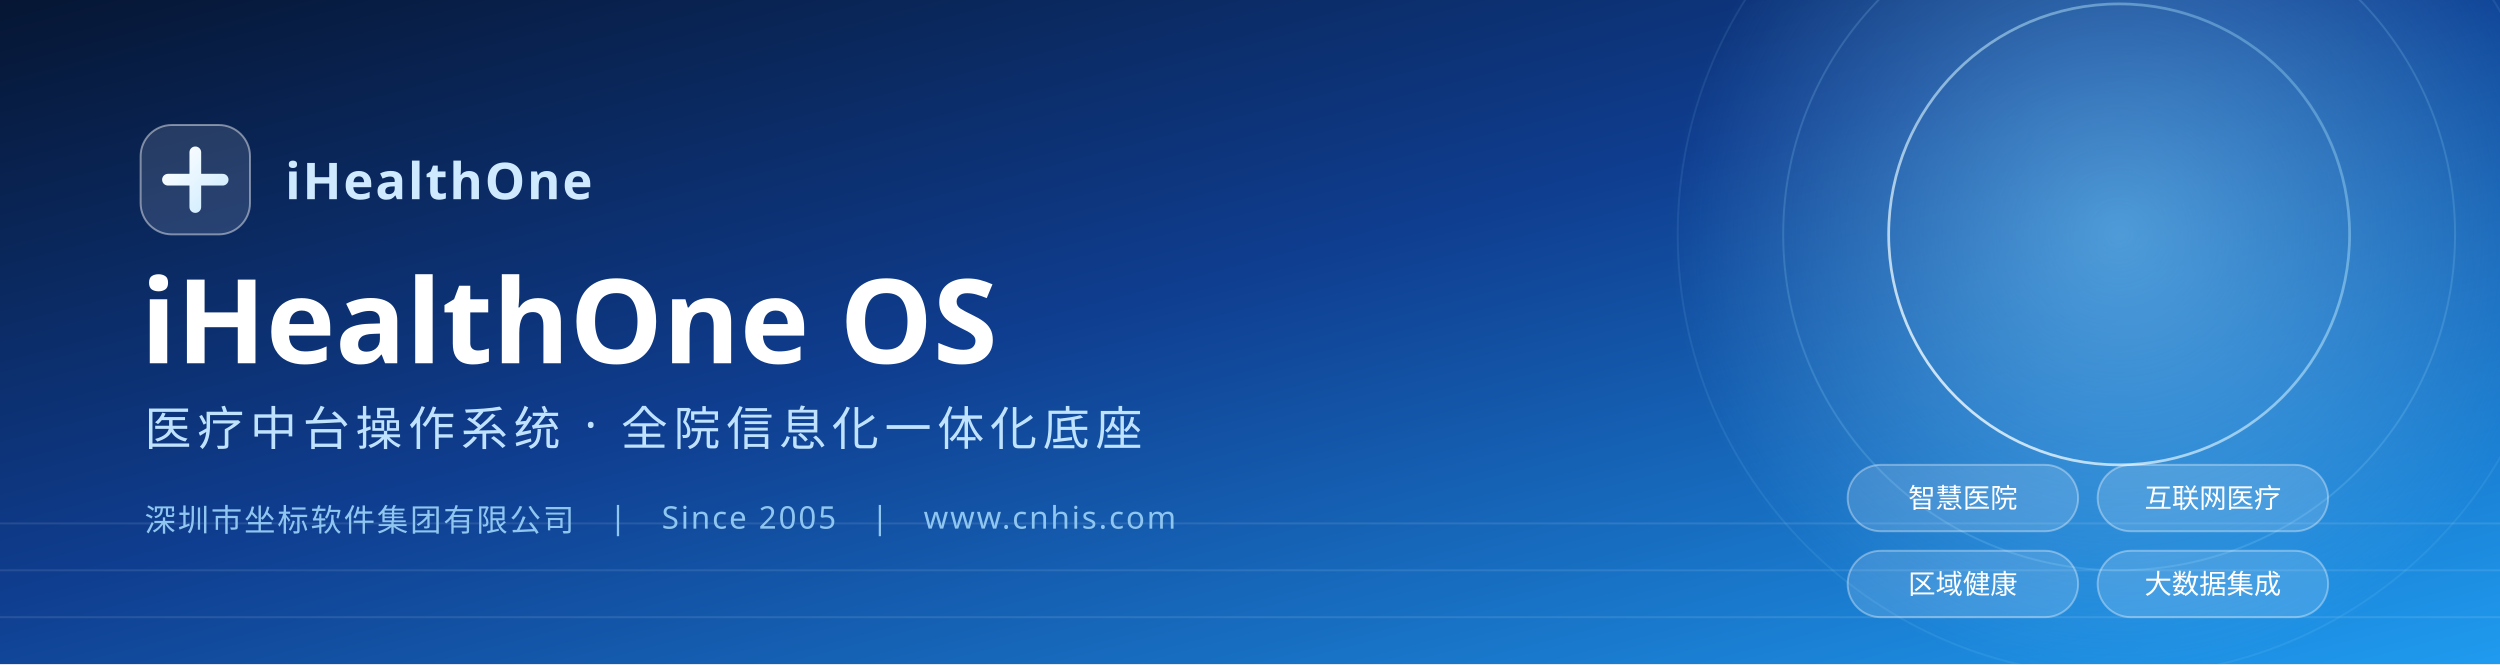
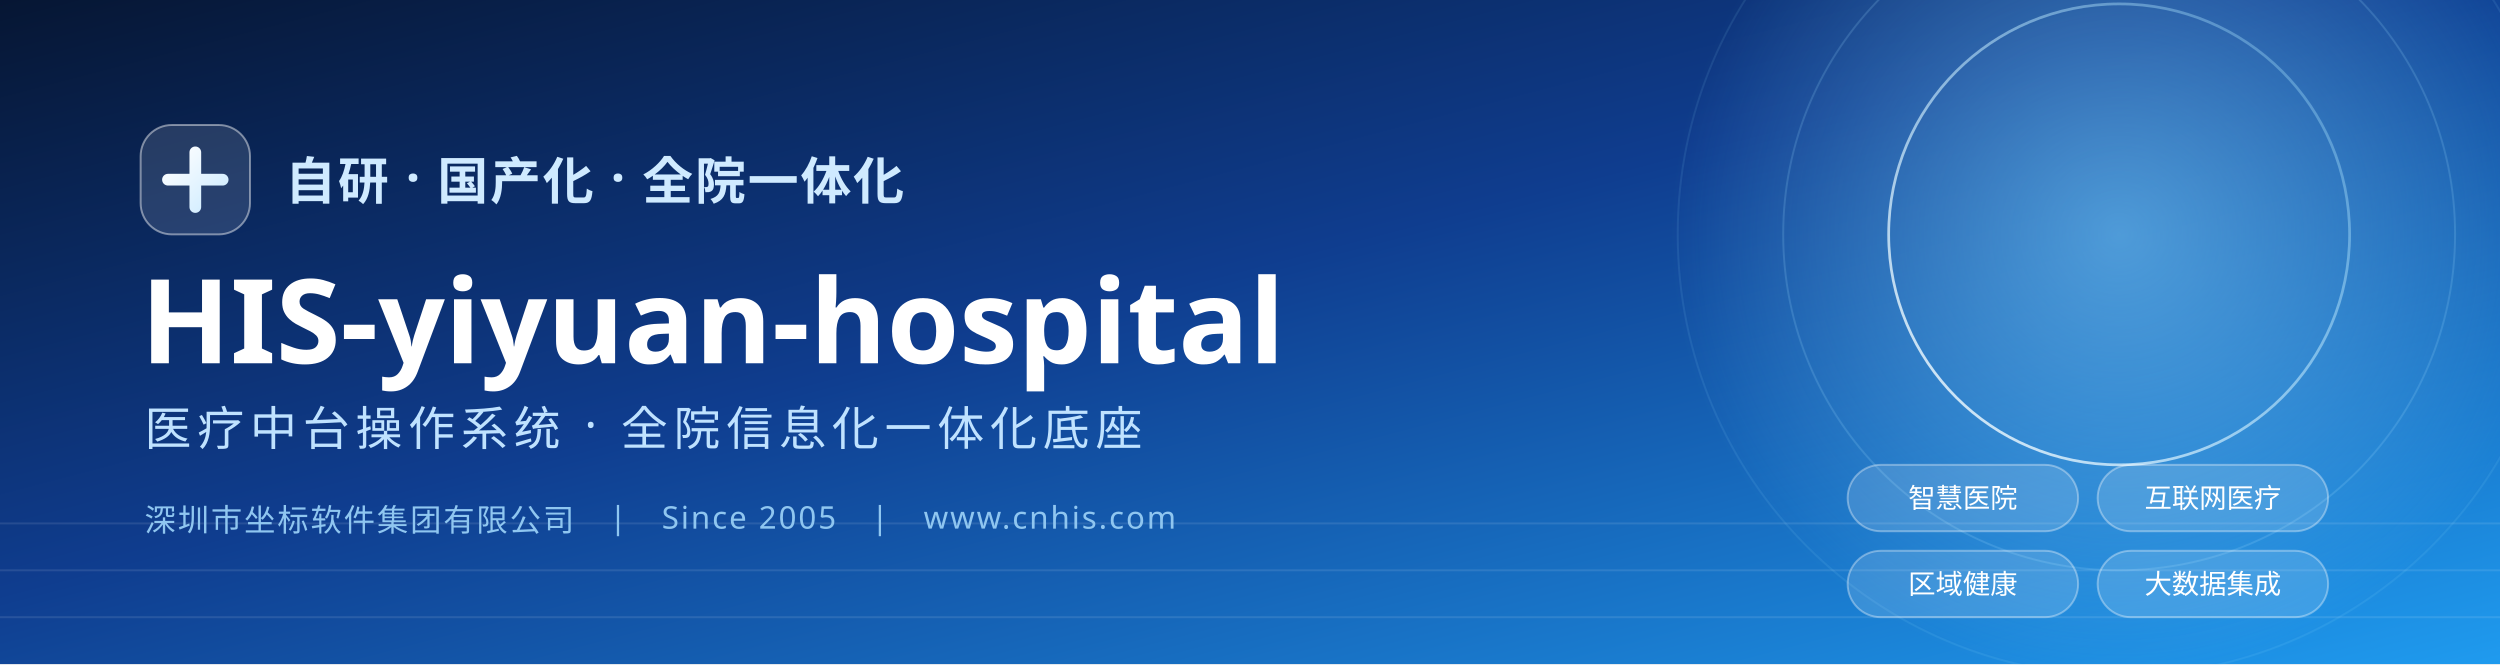
- <svg xmlns="http://www.w3.org/2000/svg" width="1280" height="340" viewBox="0 0 1280 340" role="img" aria-label="iHealthOne OS 医疗中台操作系统">
+ <svg xmlns="http://www.w3.org/2000/svg" width="1280" height="340" viewBox="0 0 1280 340" role="img" aria-label="HIS-yiyuan-hospital 医疗中台操作系统">
  <defs>
    <linearGradient id="bg" x1="0" y1="0" x2="1" y2="1">
      <stop offset="0%" stop-color="#061633" />
      <stop offset="45%" stop-color="#0F3D8F" />
      <stop offset="100%" stop-color="#1F9BEF" />
    </linearGradient>
    <radialGradient id="glow" cx="0.5" cy="0.5" r="0.5">
      <stop offset="0%" stop-color="#7FD3FF" stop-opacity="0.55" />
      <stop offset="100%" stop-color="#7FD3FF" stop-opacity="0" />
    </radialGradient>
    <linearGradient id="ring" x1="0" y1="1" x2="1" y2="0">
      <stop offset="0%" stop-color="#FFFFFF" stop-opacity="0.9" />
      <stop offset="100%" stop-color="#9BE1FF" stop-opacity="0.25" />
    </linearGradient>
    <linearGradient id="markFill" x1="0" y1="0" x2="1" y2="1">
      <stop offset="0%" stop-color="#FFFFFF" />
      <stop offset="100%" stop-color="#CDEBFF" />
    </linearGradient>
  </defs>
  <rect width="1280" height="340" fill="url(#bg)" />
  <circle cx="1085" cy="120" r="230" fill="url(#glow)" />
  <circle cx="1085" cy="120" r="118" fill="none" stroke="url(#ring)" stroke-width="1.4" />
  <circle cx="1085" cy="120" r="172" fill="none" stroke="#9BE1FF" stroke-opacity="0.18" stroke-width="1" />
  <circle cx="1085" cy="120" r="226" fill="none" stroke="#9BE1FF" stroke-opacity="0.10" stroke-width="1" />
  <g opacity="0.10" stroke="#FFFFFF" stroke-width="1">
    <path d="M0 268 H1280" />
    <path d="M0 292 H1280" />
    <path d="M0 316 H1280" />
  </g>
  <g transform="translate(72,64)">
    <rect x="0" y="0" width="56" height="56" rx="16" fill="#FFFFFF" fill-opacity="0.12" stroke="#FFFFFF" stroke-opacity="0.45" />
    <path d="M28 14 V42 M14 28 H42" stroke="url(#markFill)" stroke-width="6" stroke-linecap="round" />
  </g>
-   <text x="146" y="102" font-family="Segoe UI, PingFang SC, Microsoft YaHei, sans-serif" font-size="26" font-weight="600" fill="#CFEAFF" letter-spacing="1">iHealthOne</text>
-   <text x="72" y="186" font-family="Segoe UI, PingFang SC, Microsoft YaHei, sans-serif" font-size="60" font-weight="700" fill="#FFFFFF">iHealthOne OS</text>
+   <text x="146" y="102" font-family="Segoe UI, PingFang SC, Microsoft YaHei, sans-serif" font-size="26" font-weight="600" fill="#CFEAFF" letter-spacing="1">自研 · 国产化 · 全院一体化</text>
+   <text x="72" y="186" font-family="Segoe UI, PingFang SC, Microsoft YaHei, sans-serif" font-size="60" font-weight="700" fill="#FFFFFF">HIS-yiyuan-hospital</text>
  <text x="74" y="228" font-family="Segoe UI, PingFang SC, Microsoft YaHei, sans-serif" font-size="24" fill="#BFE2FF" letter-spacing="3">医疗中台操作系统 · 全院信息化一体化底座</text>
  <text x="74" y="272" font-family="Segoe UI, PingFang SC, Microsoft YaHei, sans-serif" font-size="16" fill="#8FC6F0" letter-spacing="1">深圳市坐标软件集团有限公司　|　Since 2005　|　www.cnhis.com</text>
  <g font-family="Segoe UI, PingFang SC, Microsoft YaHei, sans-serif" font-size="14" fill="#FFFFFF">
    <rect x="946" y="238" width="118" height="34" rx="17" fill="#FFFFFF" fill-opacity="0.14" stroke="#FFFFFF" stroke-opacity="0.35" />
    <text x="1005" y="260" text-anchor="middle">智慧医院</text>
    <rect x="1074" y="238" width="118" height="34" rx="17" fill="#FFFFFF" fill-opacity="0.14" stroke="#FFFFFF" stroke-opacity="0.35" />
    <text x="1133" y="260" text-anchor="middle">互联网医疗</text>
    <rect x="946" y="282" width="118" height="34" rx="17" fill="#FFFFFF" fill-opacity="0.14" stroke="#FFFFFF" stroke-opacity="0.35" />
    <text x="1005" y="304" text-anchor="middle">区域健康</text>
    <rect x="1074" y="282" width="118" height="34" rx="17" fill="#FFFFFF" fill-opacity="0.14" stroke="#FFFFFF" stroke-opacity="0.35" />
    <text x="1133" y="304" text-anchor="middle">大数据集成</text>
  </g>
</svg>
